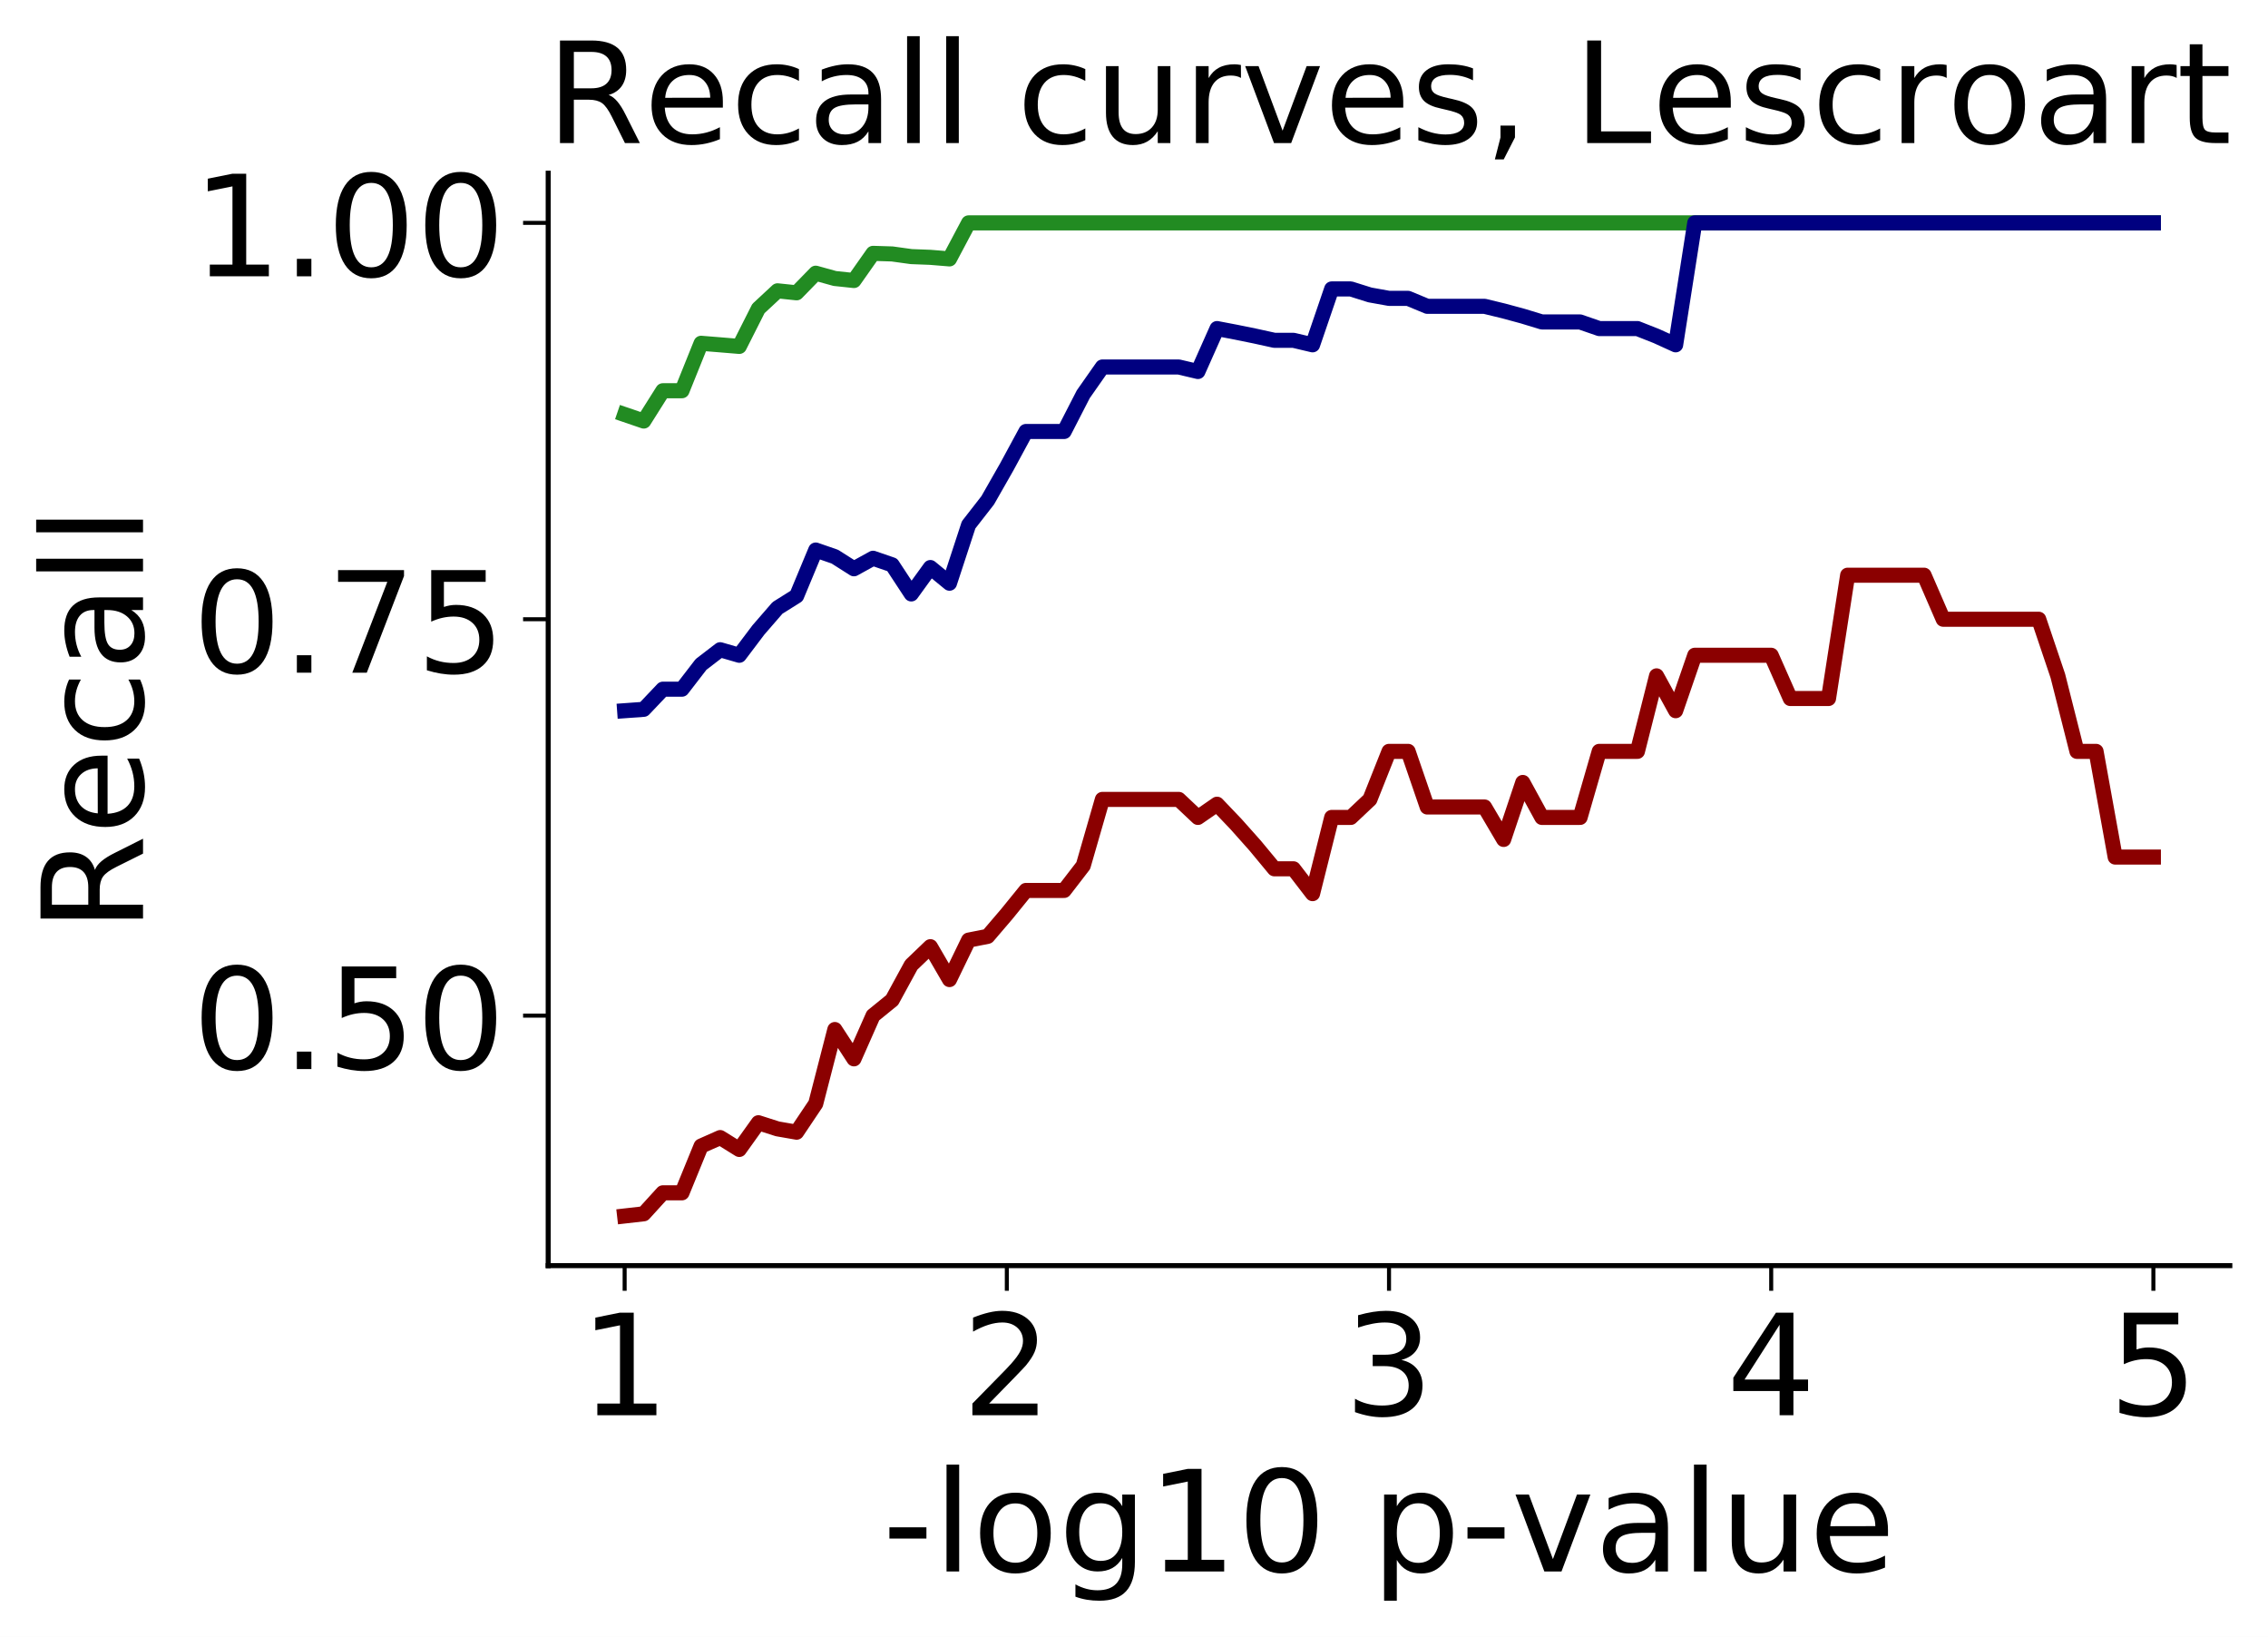
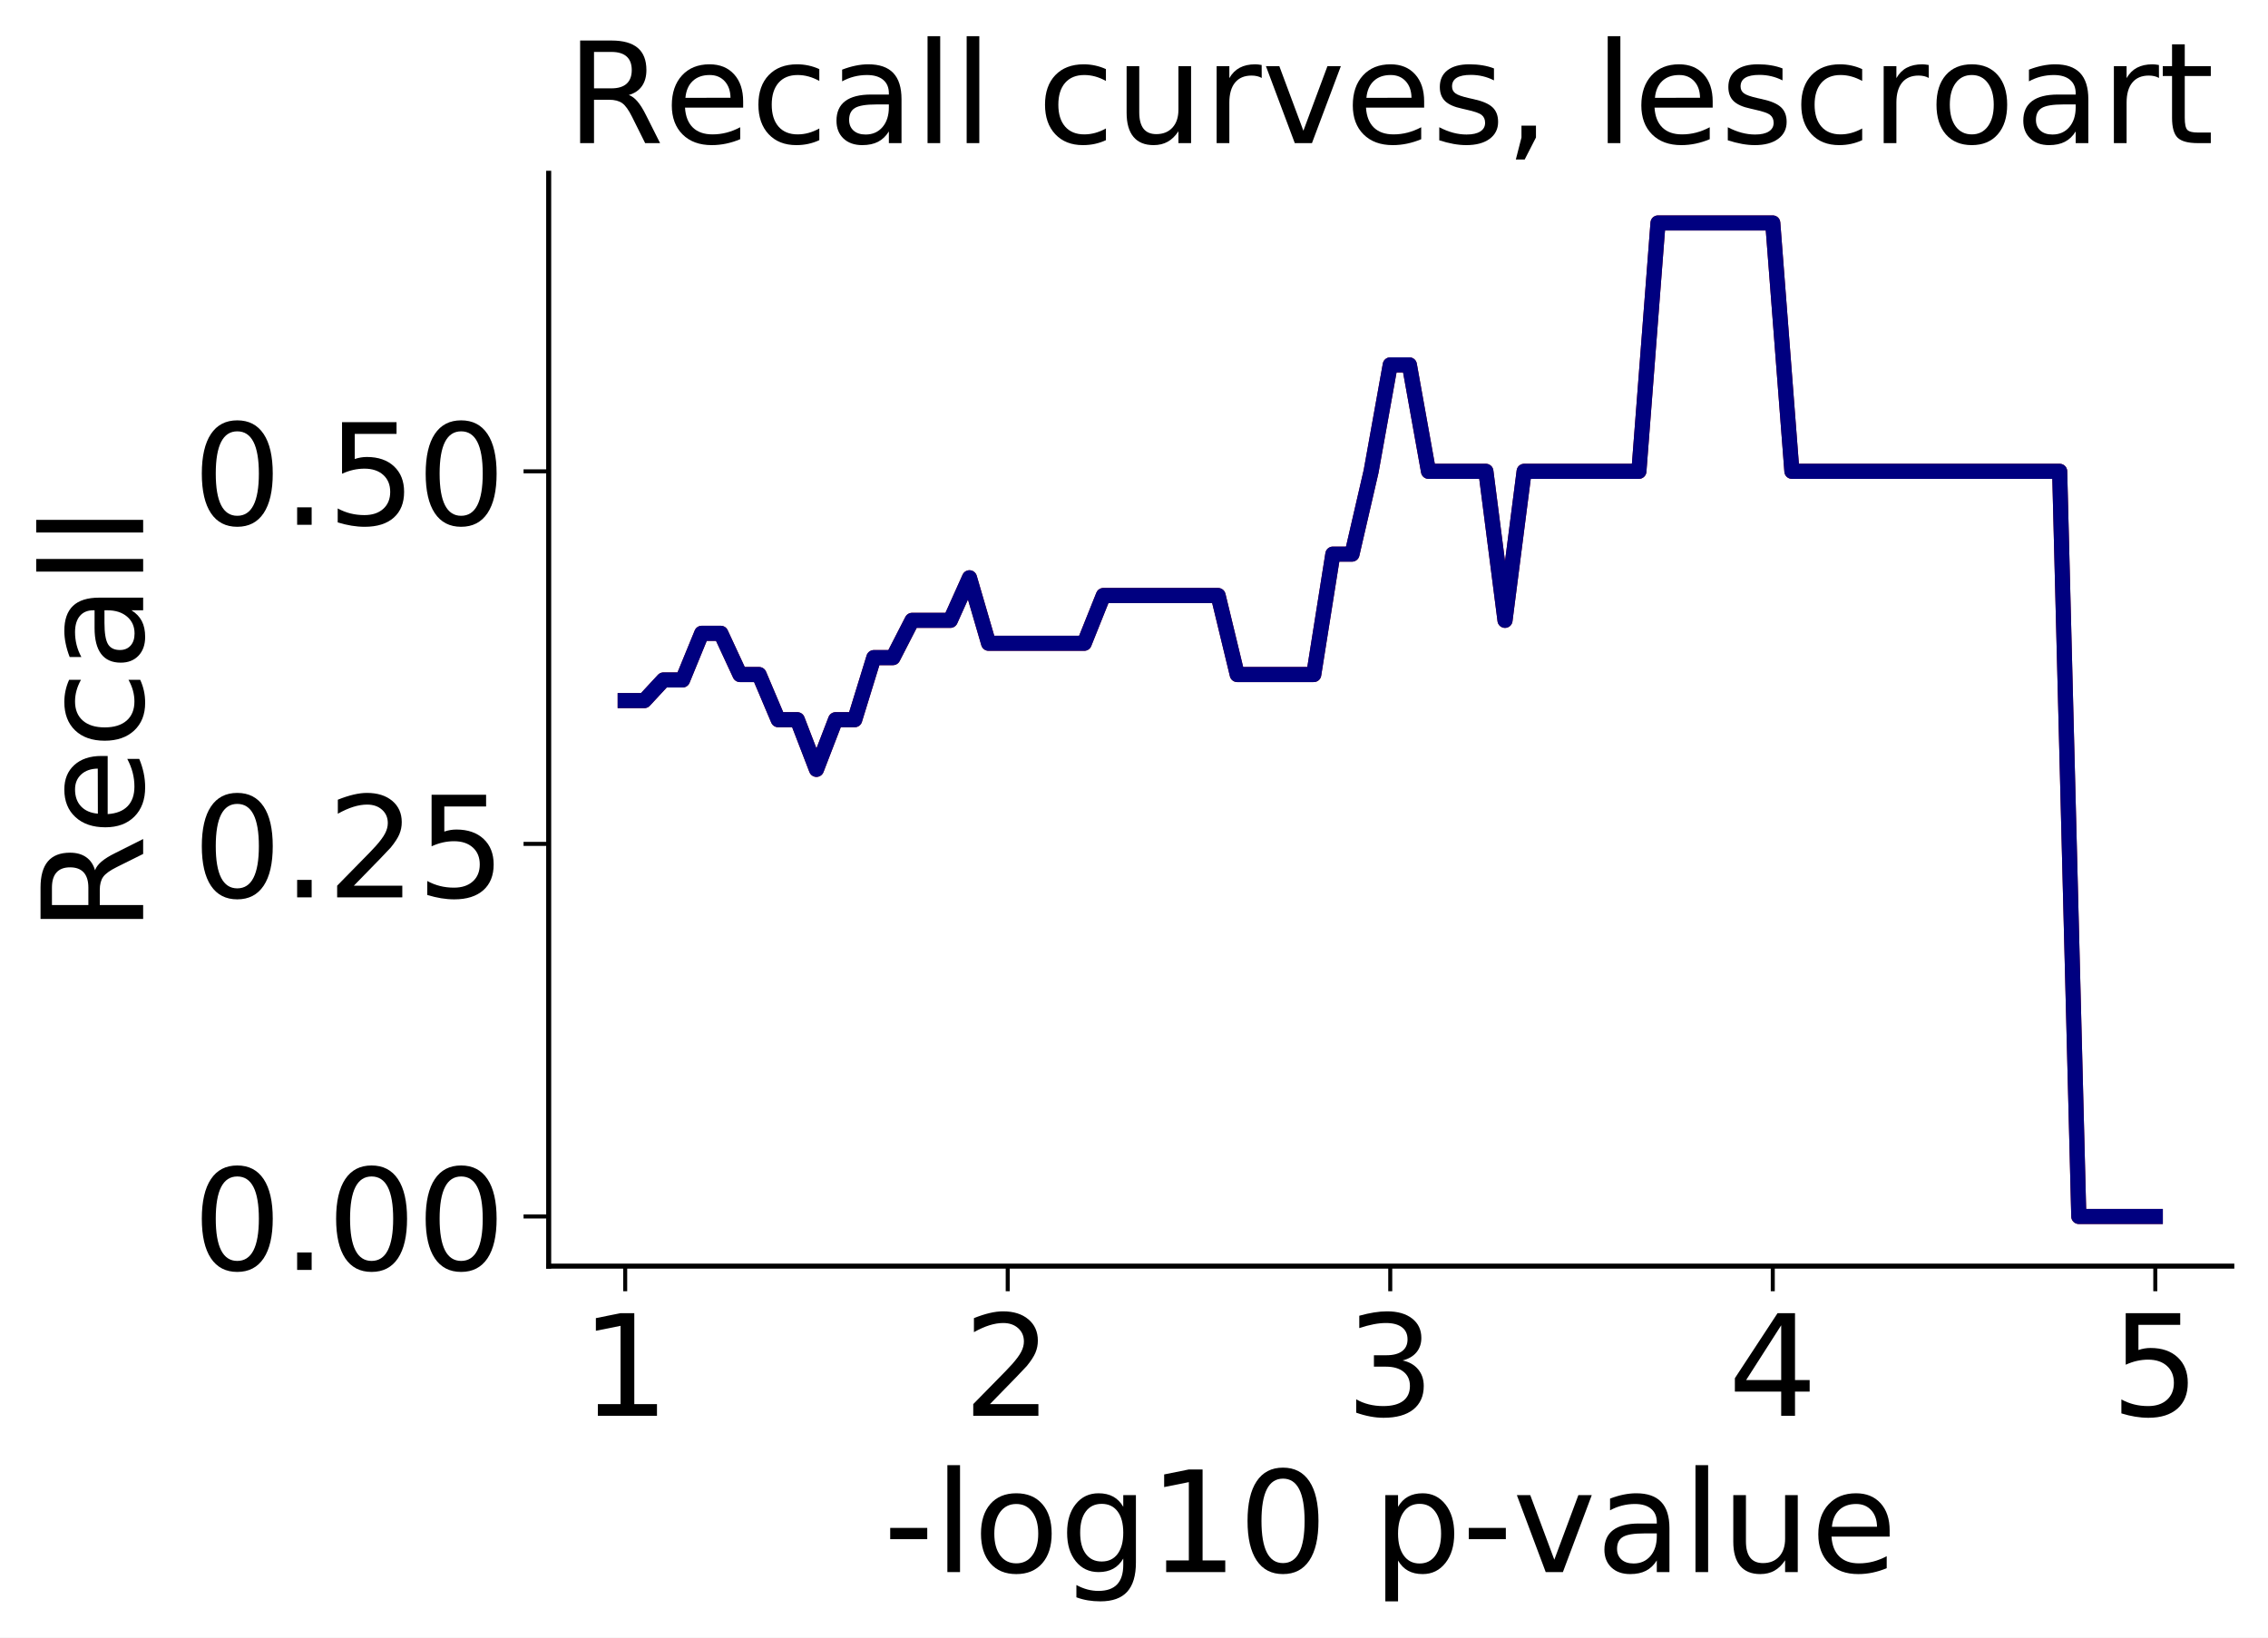
- <svg xmlns="http://www.w3.org/2000/svg" xmlns:xlink="http://www.w3.org/1999/xlink" height="325.813pt" version="1.1" viewBox="0 0 451.543 325.813" width="451.543pt">
+ <svg xmlns="http://www.w3.org/2000/svg" xmlns:xlink="http://www.w3.org/1999/xlink" height="325.813pt" version="1.1" viewBox="0 0 451.142 325.813" width="451.142pt">
  <defs>
    <style type="text/css">
*{stroke-linecap:butt;stroke-linejoin:round;}
  </style>
  </defs>
  <g id="figure_1">
    <g id="patch_1">
-       <path d="M 0 325.813  L 451.543 325.813  L 451.543 0  L 0 0  z " style="fill:#ffffff;" />
+       <path d="M 0 325.813  L 451.142 325.813  L 451.142 0  L 0 0  z " style="fill:#ffffff;" />
    </g>
    <g id="axes_1">
      <g id="patch_2">
        <path d="M 109.142 251.916  L 443.942 251.916  L 443.942 34.476  L 109.142 34.476  z " style="fill:#ffffff;" />
      </g>
      <g id="matplotlib.axis_1">
        <g id="xtick_1">
          <g id="line2d_1">
            <defs>
-               <path d="M 0 0  L 0 5  " id="m9b6d3d1969" style="stroke:#000000;stroke-width:0.8;" />
-             </defs>
-             <g>
-               <use style="stroke:#000000;stroke-width:0.8;" x="124.361" xlink:href="#m9b6d3d1969" y="251.916" />
+               <path d="M 0 0  L 0 5  " id="maaa476a2a2" style="stroke:#000000;stroke-width:0.8;" />
+             </defs>
+             <g>
+               <use style="stroke:#000000;stroke-width:0.8;" x="124.361" xlink:href="#maaa476a2a2" y="251.916" />
            </g>
          </g>
          <g id="text_1">
            <defs>
              <path d="M 12.406 8.297  L 28.516 8.297  L 28.516 63.922  L 10.984 60.406  L 10.984 69.391  L 28.422 72.906  L 38.281 72.906  L 38.281 8.297  L 54.391 8.297  L 54.391 0  L 12.406 0  z " id="DejaVuSans-49" />
            </defs>
            <g transform="translate(115.4532 281.6913)scale(0.28 -0.28)">
              <use xlink:href="#DejaVuSans-49" />
            </g>
          </g>
        </g>
        <g id="xtick_2">
          <g id="line2d_2">
            <g>
-               <use style="stroke:#000000;stroke-width:0.8;" x="200.452" xlink:href="#m9b6d3d1969" y="251.916" />
+               <use style="stroke:#000000;stroke-width:0.8;" x="200.452" xlink:href="#maaa476a2a2" y="251.916" />
            </g>
          </g>
          <g id="text_2">
            <defs>
              <path d="M 19.188 8.297  L 53.609 8.297  L 53.609 0  L 7.328 0  L 7.328 8.297  Q 12.938 14.109 22.625 23.891  Q 32.328 33.688 34.812 36.531  Q 39.547 41.844 41.422 45.531  Q 43.312 49.219 43.312 52.781  Q 43.312 58.594 39.234 62.25  Q 35.156 65.922 28.609 65.922  Q 23.969 65.922 18.812 64.312  Q 13.672 62.703 7.812 59.422  L 7.812 69.391  Q 13.766 71.781 18.938 73  Q 24.125 74.219 28.422 74.219  Q 39.75 74.219 46.484 68.547  Q 53.219 62.891 53.219 53.422  Q 53.219 48.922 51.531 44.891  Q 49.859 40.875 45.406 35.406  Q 44.188 33.984 37.641 27.219  Q 31.109 20.453 19.188 8.297  z " id="DejaVuSans-50" />
            </defs>
            <g transform="translate(191.5441 281.6913)scale(0.28 -0.28)">
              <use xlink:href="#DejaVuSans-50" />
            </g>
          </g>
        </g>
        <g id="xtick_3">
          <g id="line2d_3">
            <g>
-               <use style="stroke:#000000;stroke-width:0.8;" x="276.543" xlink:href="#m9b6d3d1969" y="251.916" />
+               <use style="stroke:#000000;stroke-width:0.8;" x="276.543" xlink:href="#maaa476a2a2" y="251.916" />
            </g>
          </g>
          <g id="text_3">
            <defs>
              <path d="M 40.578 39.312  Q 47.656 37.797 51.625 33  Q 55.609 28.219 55.609 21.188  Q 55.609 10.406 48.188 4.484  Q 40.766 -1.422 27.094 -1.422  Q 22.516 -1.422 17.656 -0.516  Q 12.797 0.391 7.625 2.203  L 7.625 11.719  Q 11.719 9.328 16.594 8.109  Q 21.484 6.891 26.812 6.891  Q 36.078 6.891 40.938 10.547  Q 45.797 14.203 45.797 21.188  Q 45.797 27.641 41.281 31.266  Q 36.766 34.906 28.719 34.906  L 20.219 34.906  L 20.219 43.016  L 29.109 43.016  Q 36.375 43.016 40.234 45.922  Q 44.094 48.828 44.094 54.297  Q 44.094 59.906 40.109 62.906  Q 36.141 65.922 28.719 65.922  Q 24.656 65.922 20.016 65.031  Q 15.375 64.156 9.812 62.312  L 9.812 71.094  Q 15.438 72.656 20.344 73.438  Q 25.25 74.219 29.594 74.219  Q 40.828 74.219 47.359 69.109  Q 53.906 64.016 53.906 55.328  Q 53.906 49.266 50.438 45.094  Q 46.969 40.922 40.578 39.312  z " id="DejaVuSans-51" />
            </defs>
            <g transform="translate(267.635 281.6913)scale(0.28 -0.28)">
              <use xlink:href="#DejaVuSans-51" />
            </g>
          </g>
        </g>
        <g id="xtick_4">
          <g id="line2d_4">
            <g>
-               <use style="stroke:#000000;stroke-width:0.8;" x="352.633" xlink:href="#m9b6d3d1969" y="251.916" />
+               <use style="stroke:#000000;stroke-width:0.8;" x="352.633" xlink:href="#maaa476a2a2" y="251.916" />
            </g>
          </g>
          <g id="text_4">
            <defs>
              <path d="M 37.797 64.312  L 12.891 25.391  L 37.797 25.391  z M 35.203 72.906  L 47.609 72.906  L 47.609 25.391  L 58.016 25.391  L 58.016 17.188  L 47.609 17.188  L 47.609 0  L 37.797 0  L 37.797 17.188  L 4.891 17.188  L 4.891 26.703  z " id="DejaVuSans-52" />
            </defs>
            <g transform="translate(343.7259 281.6913)scale(0.28 -0.28)">
              <use xlink:href="#DejaVuSans-52" />
            </g>
          </g>
        </g>
        <g id="xtick_5">
          <g id="line2d_5">
            <g>
-               <use style="stroke:#000000;stroke-width:0.8;" x="428.724" xlink:href="#m9b6d3d1969" y="251.916" />
+               <use style="stroke:#000000;stroke-width:0.8;" x="428.724" xlink:href="#maaa476a2a2" y="251.916" />
            </g>
          </g>
          <g id="text_5">
            <defs>
              <path d="M 10.797 72.906  L 49.516 72.906  L 49.516 64.594  L 19.828 64.594  L 19.828 46.734  Q 21.969 47.469 24.109 47.828  Q 26.266 48.188 28.422 48.188  Q 40.625 48.188 47.75 41.5  Q 54.891 34.812 54.891 23.391  Q 54.891 11.625 47.562 5.094  Q 40.234 -1.422 26.906 -1.422  Q 22.312 -1.422 17.547 -0.641  Q 12.797 0.141 7.719 1.703  L 7.719 11.625  Q 12.109 9.234 16.797 8.062  Q 21.484 6.891 26.703 6.891  Q 35.156 6.891 40.078 11.328  Q 45.016 15.766 45.016 23.391  Q 45.016 31 40.078 35.438  Q 35.156 39.891 26.703 39.891  Q 22.75 39.891 18.812 39.016  Q 14.891 38.141 10.797 36.281  z " id="DejaVuSans-53" />
            </defs>
            <g transform="translate(419.8168 281.6913)scale(0.28 -0.28)">
              <use xlink:href="#DejaVuSans-53" />
            </g>
          </g>
        </g>
        <g id="text_6">
          <defs>
            <path d="M 4.891 31.391  L 31.203 31.391  L 31.203 23.391  L 4.891 23.391  z " id="DejaVuSans-45" />
            <path d="M 9.422 75.984  L 18.406 75.984  L 18.406 0  L 9.422 0  z " id="DejaVuSans-108" />
            <path d="M 30.609 48.391  Q 23.391 48.391 19.188 42.75  Q 14.984 37.109 14.984 27.297  Q 14.984 17.484 19.156 11.844  Q 23.344 6.203 30.609 6.203  Q 37.797 6.203 41.984 11.859  Q 46.188 17.531 46.188 27.297  Q 46.188 37.016 41.984 42.703  Q 37.797 48.391 30.609 48.391  z M 30.609 56  Q 42.328 56 49.016 48.375  Q 55.719 40.766 55.719 27.297  Q 55.719 13.875 49.016 6.219  Q 42.328 -1.422 30.609 -1.422  Q 18.844 -1.422 12.172 6.219  Q 5.516 13.875 5.516 27.297  Q 5.516 40.766 12.172 48.375  Q 18.844 56 30.609 56  z " id="DejaVuSans-111" />
            <path d="M 45.406 27.984  Q 45.406 37.75 41.375 43.109  Q 37.359 48.484 30.078 48.484  Q 22.859 48.484 18.828 43.109  Q 14.797 37.75 14.797 27.984  Q 14.797 18.266 18.828 12.891  Q 22.859 7.516 30.078 7.516  Q 37.359 7.516 41.375 12.891  Q 45.406 18.266 45.406 27.984  z M 54.391 6.781  Q 54.391 -7.172 48.188 -13.984  Q 42 -20.797 29.203 -20.797  Q 24.469 -20.797 20.266 -20.094  Q 16.062 -19.391 12.109 -17.922  L 12.109 -9.188  Q 16.062 -11.328 19.922 -12.344  Q 23.781 -13.375 27.781 -13.375  Q 36.625 -13.375 41.016 -8.766  Q 45.406 -4.156 45.406 5.172  L 45.406 9.625  Q 42.625 4.781 38.281 2.391  Q 33.938 0 27.875 0  Q 17.828 0 11.672 7.656  Q 5.516 15.328 5.516 27.984  Q 5.516 40.672 11.672 48.328  Q 17.828 56 27.875 56  Q 33.938 56 38.281 53.609  Q 42.625 51.219 45.406 46.391  L 45.406 54.688  L 54.391 54.688  z " id="DejaVuSans-103" />
            <path d="M 31.781 66.406  Q 24.172 66.406 20.328 58.906  Q 16.5 51.422 16.5 36.375  Q 16.5 21.391 20.328 13.891  Q 24.172 6.391 31.781 6.391  Q 39.453 6.391 43.281 13.891  Q 47.125 21.391 47.125 36.375  Q 47.125 51.422 43.281 58.906  Q 39.453 66.406 31.781 66.406  z M 31.781 74.219  Q 44.047 74.219 50.516 64.516  Q 56.984 54.828 56.984 36.375  Q 56.984 17.969 50.516 8.266  Q 44.047 -1.422 31.781 -1.422  Q 19.531 -1.422 13.062 8.266  Q 6.594 17.969 6.594 36.375  Q 6.594 54.828 13.062 64.516  Q 19.531 74.219 31.781 74.219  z " id="DejaVuSans-48" />
            <path id="DejaVuSans-32" />
            <path d="M 18.109 8.203  L 18.109 -20.797  L 9.078 -20.797  L 9.078 54.688  L 18.109 54.688  L 18.109 46.391  Q 20.953 51.266 25.266 53.625  Q 29.594 56 35.594 56  Q 45.562 56 51.781 48.094  Q 58.016 40.188 58.016 27.297  Q 58.016 14.406 51.781 6.484  Q 45.562 -1.422 35.594 -1.422  Q 29.594 -1.422 25.266 0.953  Q 20.953 3.328 18.109 8.203  z M 48.688 27.297  Q 48.688 37.203 44.609 42.844  Q 40.531 48.484 33.406 48.484  Q 26.266 48.484 22.188 42.844  Q 18.109 37.203 18.109 27.297  Q 18.109 17.391 22.188 11.75  Q 26.266 6.109 33.406 6.109  Q 40.531 6.109 44.609 11.75  Q 48.688 17.391 48.688 27.297  z " id="DejaVuSans-112" />
            <path d="M 2.984 54.688  L 12.5 54.688  L 29.594 8.797  L 46.688 54.688  L 56.203 54.688  L 35.688 0  L 23.484 0  z " id="DejaVuSans-118" />
            <path d="M 34.281 27.484  Q 23.391 27.484 19.188 25  Q 14.984 22.516 14.984 16.5  Q 14.984 11.719 18.141 8.906  Q 21.297 6.109 26.703 6.109  Q 34.188 6.109 38.703 11.406  Q 43.219 16.703 43.219 25.484  L 43.219 27.484  z M 52.203 31.203  L 52.203 0  L 43.219 0  L 43.219 8.297  Q 40.141 3.328 35.547 0.953  Q 30.953 -1.422 24.312 -1.422  Q 15.922 -1.422 10.953 3.297  Q 6 8.016 6 15.922  Q 6 25.141 12.172 29.828  Q 18.359 34.516 30.609 34.516  L 43.219 34.516  L 43.219 35.406  Q 43.219 41.609 39.141 45  Q 35.062 48.391 27.688 48.391  Q 23 48.391 18.547 47.266  Q 14.109 46.141 10.016 43.891  L 10.016 52.203  Q 14.938 54.109 19.578 55.047  Q 24.219 56 28.609 56  Q 40.484 56 46.344 49.844  Q 52.203 43.703 52.203 31.203  z " id="DejaVuSans-97" />
            <path d="M 8.5 21.578  L 8.5 54.688  L 17.484 54.688  L 17.484 21.922  Q 17.484 14.156 20.5 10.266  Q 23.531 6.391 29.594 6.391  Q 36.859 6.391 41.078 11.031  Q 45.312 15.672 45.312 23.688  L 45.312 54.688  L 54.297 54.688  L 54.297 0  L 45.312 0  L 45.312 8.406  Q 42.047 3.422 37.719 1  Q 33.406 -1.422 27.688 -1.422  Q 18.266 -1.422 13.375 4.438  Q 8.5 10.297 8.5 21.578  z M 31.109 56  z " id="DejaVuSans-117" />
            <path d="M 56.203 29.594  L 56.203 25.203  L 14.891 25.203  Q 15.484 15.922 20.484 11.062  Q 25.484 6.203 34.422 6.203  Q 39.594 6.203 44.453 7.469  Q 49.312 8.734 54.109 11.281  L 54.109 2.781  Q 49.266 0.734 44.188 -0.344  Q 39.109 -1.422 33.891 -1.422  Q 20.797 -1.422 13.156 6.188  Q 5.516 13.812 5.516 26.812  Q 5.516 40.234 12.766 48.109  Q 20.016 56 32.328 56  Q 43.359 56 49.781 48.891  Q 56.203 41.797 56.203 29.594  z M 47.219 32.234  Q 47.125 39.594 43.094 43.984  Q 39.062 48.391 32.422 48.391  Q 24.906 48.391 20.391 44.141  Q 15.875 39.891 15.188 32.172  z " id="DejaVuSans-101" />
          </defs>
          <g transform="translate(175.7075 312.79)scale(0.28 -0.28)">
            <use xlink:href="#DejaVuSans-45" />
            <use x="36.084" xlink:href="#DejaVuSans-108" />
            <use x="63.867" xlink:href="#DejaVuSans-111" />
            <use x="125.049" xlink:href="#DejaVuSans-103" />
            <use x="188.525" xlink:href="#DejaVuSans-49" />
            <use x="252.148" xlink:href="#DejaVuSans-48" />
            <use x="315.771" xlink:href="#DejaVuSans-32" />
            <use x="347.559" xlink:href="#DejaVuSans-112" />
            <use x="411.035" xlink:href="#DejaVuSans-45" />
            <use x="447.088" xlink:href="#DejaVuSans-118" />
            <use x="506.268" xlink:href="#DejaVuSans-97" />
            <use x="567.547" xlink:href="#DejaVuSans-108" />
            <use x="595.33" xlink:href="#DejaVuSans-117" />
            <use x="658.709" xlink:href="#DejaVuSans-101" />
          </g>
        </g>
      </g>
      <g id="matplotlib.axis_2">
        <g id="ytick_1">
          <g id="line2d_6">
            <defs>
-               <path d="M 0 0  L -5 0  " id="mc7c2f39362" style="stroke:#000000;stroke-width:0.8;" />
-             </defs>
-             <g>
-               <use style="stroke:#000000;stroke-width:0.8;" x="109.142" xlink:href="#mc7c2f39362" y="202.151" />
+               <path d="M 0 0  L -5 0  " id="m63386f5b48" style="stroke:#000000;stroke-width:0.8;" />
+             </defs>
+             <g>
+               <use style="stroke:#000000;stroke-width:0.8;" x="109.142" xlink:href="#m63386f5b48" y="242.032" />
            </g>
          </g>
          <g id="text_7">
            <defs>
              <path d="M 10.688 12.406  L 21 12.406  L 21 0  L 10.688 0  z " id="DejaVuSans-46" />
            </defs>
-             <g transform="translate(38.29875 212.7885)scale(0.28 -0.28)">
+             <g transform="translate(38.29875 252.6698)scale(0.28 -0.28)">
+               <use xlink:href="#DejaVuSans-48" />
+               <use x="63.623" xlink:href="#DejaVuSans-46" />
+               <use x="95.41" xlink:href="#DejaVuSans-48" />
+               <use x="159.033" xlink:href="#DejaVuSans-48" />
+             </g>
+           </g>
+         </g>
+         <g id="ytick_2">
+           <g id="line2d_7">
+             <g>
+               <use style="stroke:#000000;stroke-width:0.8;" x="109.142" xlink:href="#m63386f5b48" y="167.905" />
+             </g>
+           </g>
+           <g id="text_8">
+             <g transform="translate(38.29875 178.5425)scale(0.28 -0.28)">
+               <use xlink:href="#DejaVuSans-48" />
+               <use x="63.623" xlink:href="#DejaVuSans-46" />
+               <use x="95.41" xlink:href="#DejaVuSans-50" />
+               <use x="159.033" xlink:href="#DejaVuSans-53" />
+             </g>
+           </g>
+         </g>
+         <g id="ytick_3">
+           <g id="line2d_8">
+             <g>
+               <use style="stroke:#000000;stroke-width:0.8;" x="109.142" xlink:href="#m63386f5b48" y="93.777" />
+             </g>
+           </g>
+           <g id="text_9">
+             <g transform="translate(38.29875 104.4153)scale(0.28 -0.28)">
              <use xlink:href="#DejaVuSans-48" />
              <use x="63.623" xlink:href="#DejaVuSans-46" />
              <use x="95.41" xlink:href="#DejaVuSans-53" />
-               <use x="159.033" xlink:href="#DejaVuSans-48" />
-             </g>
-           </g>
-         </g>
-         <g id="ytick_2">
-           <g id="line2d_7">
-             <g>
-               <use style="stroke:#000000;stroke-width:0.8;" x="109.142" xlink:href="#mc7c2f39362" y="123.255" />
-             </g>
-           </g>
-           <g id="text_8">
-             <defs>
-               <path d="M 8.203 72.906  L 55.078 72.906  L 55.078 68.703  L 28.609 0  L 18.312 0  L 43.219 64.594  L 8.203 64.594  z " id="DejaVuSans-55" />
-             </defs>
-             <g transform="translate(38.29875 133.8928)scale(0.28 -0.28)">
-               <use xlink:href="#DejaVuSans-48" />
-               <use x="63.623" xlink:href="#DejaVuSans-46" />
-               <use x="95.41" xlink:href="#DejaVuSans-55" />
-               <use x="159.033" xlink:href="#DejaVuSans-53" />
-             </g>
-           </g>
-         </g>
-         <g id="ytick_3">
-           <g id="line2d_8">
-             <g>
-               <use style="stroke:#000000;stroke-width:0.8;" x="109.142" xlink:href="#mc7c2f39362" y="44.359" />
-             </g>
-           </g>
-           <g id="text_9">
-             <g transform="translate(38.29875 54.99707)scale(0.28 -0.28)">
-               <use xlink:href="#DejaVuSans-49" />
-               <use x="63.623" xlink:href="#DejaVuSans-46" />
-               <use x="95.41" xlink:href="#DejaVuSans-48" />
              <use x="159.033" xlink:href="#DejaVuSans-48" />
            </g>
          </g>
        </g>
        <g id="text_10">
          <defs>
            <path d="M 44.391 34.188  Q 47.562 33.109 50.562 29.594  Q 53.562 26.078 56.594 19.922  L 66.609 0  L 56 0  L 46.688 18.703  Q 43.062 26.031 39.672 28.422  Q 36.281 30.812 30.422 30.812  L 19.672 30.812  L 19.672 0  L 9.812 0  L 9.812 72.906  L 32.078 72.906  Q 44.578 72.906 50.734 67.672  Q 56.891 62.453 56.891 51.906  Q 56.891 45.016 53.688 40.469  Q 50.484 35.938 44.391 34.188  z M 19.672 64.797  L 19.672 38.922  L 32.078 38.922  Q 39.203 38.922 42.844 42.219  Q 46.484 45.516 46.484 51.906  Q 46.484 58.297 42.844 61.547  Q 39.203 64.797 32.078 64.797  z " id="DejaVuSans-82" />
            <path d="M 48.781 52.594  L 48.781 44.188  Q 44.969 46.297 41.141 47.344  Q 37.312 48.391 33.406 48.391  Q 24.656 48.391 19.812 42.844  Q 14.984 37.312 14.984 27.297  Q 14.984 17.281 19.812 11.734  Q 24.656 6.203 33.406 6.203  Q 37.312 6.203 41.141 7.25  Q 44.969 8.297 48.781 10.406  L 48.781 2.094  Q 45.016 0.344 40.984 -0.531  Q 36.969 -1.422 32.422 -1.422  Q 20.062 -1.422 12.781 6.344  Q 5.516 14.109 5.516 27.297  Q 5.516 40.672 12.859 48.328  Q 20.219 56 33.016 56  Q 37.156 56 41.109 55.141  Q 45.062 54.297 48.781 52.594  z " id="DejaVuSans-99" />
          </defs>
          <g transform="translate(28.47563 185.585)rotate(-90)scale(0.28 -0.28)">
            <use xlink:href="#DejaVuSans-82" />
            <use x="69.42" xlink:href="#DejaVuSans-101" />
            <use x="130.943" xlink:href="#DejaVuSans-99" />
            <use x="185.924" xlink:href="#DejaVuSans-97" />
            <use x="247.203" xlink:href="#DejaVuSans-108" />
            <use x="274.986" xlink:href="#DejaVuSans-108" />
          </g>
        </g>
      </g>
      <g id="line2d_9">
-         <path clip-path="url(#pc702647283)" d="M 124.361 242.032  L 128.165 241.598  L 131.97 237.422  L 135.774 237.422  L 139.579 228.116  L 143.383 226.426  L 147.188 228.791  L 150.993 223.474  L 154.797 224.692  L 158.602 225.355  L 162.406 219.683  L 166.211 204.919  L 170.015 210.757  L 173.82 202.151  L 177.624 199.057  L 181.429 192.079  L 185.233 188.43  L 189.038 194.978  L 192.843 187.123  L 196.647 186.372  L 200.452 181.921  L 204.256 177.236  L 208.061 177.236  L 211.865 177.236  L 215.67 172.298  L 219.474 159.117  L 223.279 159.117  L 227.083 159.117  L 230.888 159.117  L 234.692 159.117  L 238.497 162.703  L 242.302 160.073  L 246.106 164.063  L 249.911 168.338  L 253.715 172.93  L 257.52 172.93  L 261.324 177.875  L 265.129 162.703  L 268.933 162.703  L 272.738 159.117  L 276.543 149.554  L 280.347 149.554  L 284.152 160.627  L 287.956 160.627  L 291.761 160.627  L 295.565 160.627  L 299.37 167.086  L 303.174 155.741  L 306.979 162.703  L 310.783 162.703  L 314.588 162.703  L 318.392 149.554  L 322.197 149.554  L 326.002 149.554  L 329.806 134.526  L 333.611 141.462  L 337.415 130.427  L 341.22 130.427  L 345.024 130.427  L 348.829 130.427  L 352.633 130.427  L 356.438 139.034  L 360.243 139.034  L 364.047 139.034  L 367.852 114.489  L 371.656 114.489  L 375.461 114.489  L 379.265 114.489  L 383.07 114.489  L 386.874 123.255  L 390.679 123.255  L 394.483 123.255  L 398.288 123.255  L 402.092 123.255  L 405.897 123.255  L 409.702 134.526  L 413.506 149.554  L 417.311 149.554  L 421.115 170.592  L 424.92 170.592  L 428.724 170.592  " style="fill:none;stroke:#8b0000;stroke-linecap:square;stroke-width:3;" />
+         <path clip-path="url(#pf9493fdef2)" d="M 124.361 139.394  L 128.165 139.394  L 131.97 135.289  L 135.774 135.289  L 139.579 126.007  L 143.383 126.007  L 147.188 134.211  L 150.993 134.211  L 154.797 143.196  L 158.602 143.196  L 162.406 153.079  L 166.211 143.196  L 170.015 143.196  L 173.82 130.841  L 177.624 130.841  L 181.429 123.428  L 185.233 123.428  L 189.038 123.428  L 192.843 114.957  L 196.647 127.99  L 200.452 127.99  L 204.256 127.99  L 208.061 127.99  L 211.865 127.99  L 215.67 127.99  L 219.474 118.487  L 223.279 118.487  L 227.083 118.487  L 230.888 118.487  L 234.692 118.487  L 238.497 118.487  L 242.302 118.487  L 246.106 134.211  L 249.911 134.211  L 253.715 134.211  L 257.52 134.211  L 261.324 134.211  L 265.129 110.25  L 268.933 110.25  L 272.738 93.777  L 276.543 72.598  L 280.347 72.598  L 284.152 93.777  L 287.956 93.777  L 291.761 93.777  L 295.565 93.777  L 299.37 123.428  L 303.174 93.777  L 306.979 93.777  L 310.783 93.777  L 314.588 93.777  L 318.392 93.777  L 322.197 93.777  L 326.002 93.777  L 329.806 44.359  L 333.611 44.359  L 337.415 44.359  L 341.22 44.359  L 345.024 44.359  L 348.829 44.359  L 352.633 44.359  L 356.438 93.777  L 360.243 93.777  L 364.047 93.777  L 367.852 93.777  L 371.656 93.777  L 375.461 93.777  L 379.265 93.777  L 383.07 93.777  L 386.874 93.777  L 390.679 93.777  L 394.483 93.777  L 398.288 93.777  L 402.092 93.777  L 405.897 93.777  L 409.702 93.777  L 413.506 242.032  L 417.311 242.032  L 421.115 242.032  L 424.92 242.032  L 428.724 242.032  " style="fill:none;stroke:#8b0000;stroke-linecap:square;stroke-width:3;" />
      </g>
      <g id="line2d_10">
-         <path clip-path="url(#pc702647283)" d="M 124.361 82.507  L 128.165 83.807  L 131.97 77.774  L 135.774 77.774  L 139.579 68.328  L 143.383 68.635  L 147.188 68.95  L 150.993 61.418  L 154.797 57.884  L 158.602 58.282  L 162.406 54.378  L 166.211 55.432  L 170.015 55.835  L 173.82 50.428  L 177.624 50.547  L 181.429 51.074  L 185.233 51.22  L 189.038 51.532  L 192.843 44.359  L 196.647 44.359  L 200.452 44.359  L 204.256 44.359  L 208.061 44.359  L 211.865 44.359  L 215.67 44.359  L 219.474 44.359  L 223.279 44.359  L 227.083 44.359  L 230.888 44.359  L 234.692 44.359  L 238.497 44.359  L 242.302 44.359  L 246.106 44.359  L 249.911 44.359  L 253.715 44.359  L 257.52 44.359  L 261.324 44.359  L 265.129 44.359  L 268.933 44.359  L 272.738 44.359  L 276.543 44.359  L 280.347 44.359  L 284.152 44.359  L 287.956 44.359  L 291.761 44.359  L 295.565 44.359  L 299.37 44.359  L 303.174 44.359  L 306.979 44.359  L 310.783 44.359  L 314.588 44.359  L 318.392 44.359  L 322.197 44.359  L 326.002 44.359  L 329.806 44.359  L 333.611 44.359  L 337.415 44.359  L 341.22 44.359  L 345.024 44.359  L 348.829 44.359  L 352.633 44.359  L 356.438 44.359  L 360.243 44.359  L 364.047 44.359  L 367.852 44.359  L 371.656 44.359  L 375.461 44.359  L 379.265 44.359  L 383.07 44.359  L 386.874 44.359  L 390.679 44.359  L 394.483 44.359  L 398.288 44.359  L 402.092 44.359  L 405.897 44.359  L 409.702 44.359  L 413.506 44.359  L 417.311 44.359  L 421.115 44.359  L 424.92 44.359  L 428.724 44.359  " style="fill:none;stroke:#228b22;stroke-linecap:square;stroke-width:3;" />
-       </g>
-       <g id="line2d_11">
-         <path clip-path="url(#pc702647283)" d="M 124.361 141.462  L 128.165 141.186  L 131.97 137.178  L 135.774 137.178  L 139.579 132.243  L 143.383 129.324  L 147.188 130.427  L 150.993 125.387  L 154.797 121.001  L 158.602 118.614  L 162.406 109.48  L 166.211 110.798  L 170.015 113.214  L 173.82 111.117  L 177.624 112.426  L 181.429 118.219  L 185.233 112.964  L 189.038 116.083  L 192.843 104.47  L 196.647 99.586  L 200.452 92.91  L 204.256 85.883  L 208.061 85.883  L 211.865 85.883  L 215.67 78.476  L 219.474 73.049  L 223.279 73.049  L 227.083 73.049  L 230.888 73.049  L 234.692 73.049  L 238.497 73.945  L 242.302 65.398  L 246.106 66.124  L 249.911 66.901  L 253.715 67.736  L 257.52 67.736  L 261.324 68.635  L 265.129 57.509  L 268.933 57.509  L 272.738 58.704  L 276.543 59.387  L 280.347 59.387  L 284.152 60.969  L 287.956 60.969  L 291.761 60.969  L 295.565 60.969  L 299.37 61.892  L 303.174 62.923  L 306.979 64.083  L 310.783 64.083  L 314.588 64.083  L 318.392 65.398  L 322.197 65.398  L 326.002 65.398  L 329.806 66.901  L 333.611 68.635  L 337.415 44.359  L 341.22 44.359  L 345.024 44.359  L 348.829 44.359  L 352.633 44.359  L 356.438 44.359  L 360.243 44.359  L 364.047 44.359  L 367.852 44.359  L 371.656 44.359  L 375.461 44.359  L 379.265 44.359  L 383.07 44.359  L 386.874 44.359  L 390.679 44.359  L 394.483 44.359  L 398.288 44.359  L 402.092 44.359  L 405.897 44.359  L 409.702 44.359  L 413.506 44.359  L 417.311 44.359  L 421.115 44.359  L 424.92 44.359  L 428.724 44.359  " style="fill:none;stroke:#000080;stroke-linecap:square;stroke-width:3;" />
+         <path clip-path="url(#pf9493fdef2)" d="M 124.361 139.394  L 128.165 139.394  L 131.97 135.289  L 135.774 135.289  L 139.579 126.007  L 143.383 126.007  L 147.188 134.211  L 150.993 134.211  L 154.797 143.196  L 158.602 143.196  L 162.406 153.079  L 166.211 143.196  L 170.015 143.196  L 173.82 130.841  L 177.624 130.841  L 181.429 123.428  L 185.233 123.428  L 189.038 123.428  L 192.843 114.957  L 196.647 127.99  L 200.452 127.99  L 204.256 127.99  L 208.061 127.99  L 211.865 127.99  L 215.67 127.99  L 219.474 118.487  L 223.279 118.487  L 227.083 118.487  L 230.888 118.487  L 234.692 118.487  L 238.497 118.487  L 242.302 118.487  L 246.106 134.211  L 249.911 134.211  L 253.715 134.211  L 257.52 134.211  L 261.324 134.211  L 265.129 110.25  L 268.933 110.25  L 272.738 93.777  L 276.543 72.598  L 280.347 72.598  L 284.152 93.777  L 287.956 93.777  L 291.761 93.777  L 295.565 93.777  L 299.37 123.428  L 303.174 93.777  L 306.979 93.777  L 310.783 93.777  L 314.588 93.777  L 318.392 93.777  L 322.197 93.777  L 326.002 93.777  L 329.806 44.359  L 333.611 44.359  L 337.415 44.359  L 341.22 44.359  L 345.024 44.359  L 348.829 44.359  L 352.633 44.359  L 356.438 93.777  L 360.243 93.777  L 364.047 93.777  L 367.852 93.777  L 371.656 93.777  L 375.461 93.777  L 379.265 93.777  L 383.07 93.777  L 386.874 93.777  L 390.679 93.777  L 394.483 93.777  L 398.288 93.777  L 402.092 93.777  L 405.897 93.777  L 409.702 93.777  L 413.506 242.032  L 417.311 242.032  L 421.115 242.032  L 424.92 242.032  L 428.724 242.032  " style="fill:none;stroke:#000080;stroke-linecap:square;stroke-width:3;" />
      </g>
      <g id="patch_3">
        <path d="M 109.142 251.916  L 109.142 34.476  " style="fill:none;stroke:#000000;stroke-linecap:square;stroke-linejoin:miter;" />
      </g>
      <g id="patch_4">
        <path d="M 109.142 251.916  L 443.942 251.916  " style="fill:none;stroke:#000000;stroke-linecap:square;stroke-linejoin:miter;" />
      </g>
      <g id="text_11">
        <defs>
          <path d="M 41.109 46.297  Q 39.594 47.172 37.812 47.578  Q 36.031 48 33.891 48  Q 26.266 48 22.188 43.047  Q 18.109 38.094 18.109 28.812  L 18.109 0  L 9.078 0  L 9.078 54.688  L 18.109 54.688  L 18.109 46.188  Q 20.953 51.172 25.484 53.578  Q 30.031 56 36.531 56  Q 37.453 56 38.578 55.875  Q 39.703 55.766 41.062 55.516  z " id="DejaVuSans-114" />
          <path d="M 44.281 53.078  L 44.281 44.578  Q 40.484 46.531 36.375 47.5  Q 32.281 48.484 27.875 48.484  Q 21.188 48.484 17.844 46.438  Q 14.5 44.391 14.5 40.281  Q 14.5 37.156 16.891 35.375  Q 19.281 33.594 26.516 31.984  L 29.594 31.297  Q 39.156 29.25 43.188 25.516  Q 47.219 21.781 47.219 15.094  Q 47.219 7.469 41.188 3.016  Q 35.156 -1.422 24.609 -1.422  Q 20.219 -1.422 15.453 -0.562  Q 10.688 0.297 5.422 2  L 5.422 11.281  Q 10.406 8.688 15.234 7.391  Q 20.062 6.109 24.812 6.109  Q 31.156 6.109 34.562 8.281  Q 37.984 10.453 37.984 14.406  Q 37.984 18.062 35.516 20.016  Q 33.062 21.969 24.703 23.781  L 21.578 24.516  Q 13.234 26.266 9.516 29.906  Q 5.812 33.547 5.812 39.891  Q 5.812 47.609 11.281 51.797  Q 16.75 56 26.812 56  Q 31.781 56 36.172 55.266  Q 40.578 54.547 44.281 53.078  z " id="DejaVuSans-115" />
          <path d="M 11.719 12.406  L 22.016 12.406  L 22.016 4  L 14.016 -11.625  L 7.719 -11.625  L 11.719 4  z " id="DejaVuSans-44" />
-           <path d="M 9.812 72.906  L 19.672 72.906  L 19.672 8.297  L 55.172 8.297  L 55.172 0  L 9.812 0  z " id="DejaVuSans-76" />
          <path d="M 18.312 70.219  L 18.312 54.688  L 36.812 54.688  L 36.812 47.703  L 18.312 47.703  L 18.312 18.016  Q 18.312 11.328 20.141 9.422  Q 21.969 7.516 27.594 7.516  L 36.812 7.516  L 36.812 0  L 27.594 0  Q 17.188 0 13.234 3.875  Q 9.281 7.766 9.281 18.016  L 9.281 47.703  L 2.688 47.703  L 2.688 54.688  L 9.281 54.688  L 9.281 70.219  z " id="DejaVuSans-116" />
        </defs>
-         <g transform="translate(108.7416 28.47563)scale(0.28 -0.28)">
+         <g transform="translate(112.6506 28.47563)scale(0.28 -0.28)">
          <use xlink:href="#DejaVuSans-82" />
          <use x="69.42" xlink:href="#DejaVuSans-101" />
          <use x="130.943" xlink:href="#DejaVuSans-99" />
          <use x="185.924" xlink:href="#DejaVuSans-97" />
          <use x="247.203" xlink:href="#DejaVuSans-108" />
          <use x="274.986" xlink:href="#DejaVuSans-108" />
          <use x="302.77" xlink:href="#DejaVuSans-32" />
          <use x="334.557" xlink:href="#DejaVuSans-99" />
          <use x="389.537" xlink:href="#DejaVuSans-117" />
          <use x="452.916" xlink:href="#DejaVuSans-114" />
          <use x="494.029" xlink:href="#DejaVuSans-118" />
          <use x="553.209" xlink:href="#DejaVuSans-101" />
          <use x="614.732" xlink:href="#DejaVuSans-115" />
          <use x="666.832" xlink:href="#DejaVuSans-44" />
          <use x="698.619" xlink:href="#DejaVuSans-32" />
-           <use x="730.406" xlink:href="#DejaVuSans-76" />
-           <use x="786.104" xlink:href="#DejaVuSans-101" />
-           <use x="847.627" xlink:href="#DejaVuSans-115" />
-           <use x="899.727" xlink:href="#DejaVuSans-99" />
-           <use x="954.707" xlink:href="#DejaVuSans-114" />
-           <use x="995.789" xlink:href="#DejaVuSans-111" />
-           <use x="1056.971" xlink:href="#DejaVuSans-97" />
-           <use x="1118.25" xlink:href="#DejaVuSans-114" />
-           <use x="1159.363" xlink:href="#DejaVuSans-116" />
+           <use x="730.406" xlink:href="#DejaVuSans-108" />
+           <use x="758.189" xlink:href="#DejaVuSans-101" />
+           <use x="819.713" xlink:href="#DejaVuSans-115" />
+           <use x="871.812" xlink:href="#DejaVuSans-99" />
+           <use x="926.793" xlink:href="#DejaVuSans-114" />
+           <use x="967.875" xlink:href="#DejaVuSans-111" />
+           <use x="1029.057" xlink:href="#DejaVuSans-97" />
+           <use x="1090.336" xlink:href="#DejaVuSans-114" />
+           <use x="1131.449" xlink:href="#DejaVuSans-116" />
        </g>
      </g>
    </g>
  </g>
  <defs>
-     <clipPath id="pc702647283">
+     <clipPath id="pf9493fdef2">
      <rect height="217.44" width="334.8" x="109.142" y="34.476" />
    </clipPath>
  </defs>
</svg>
